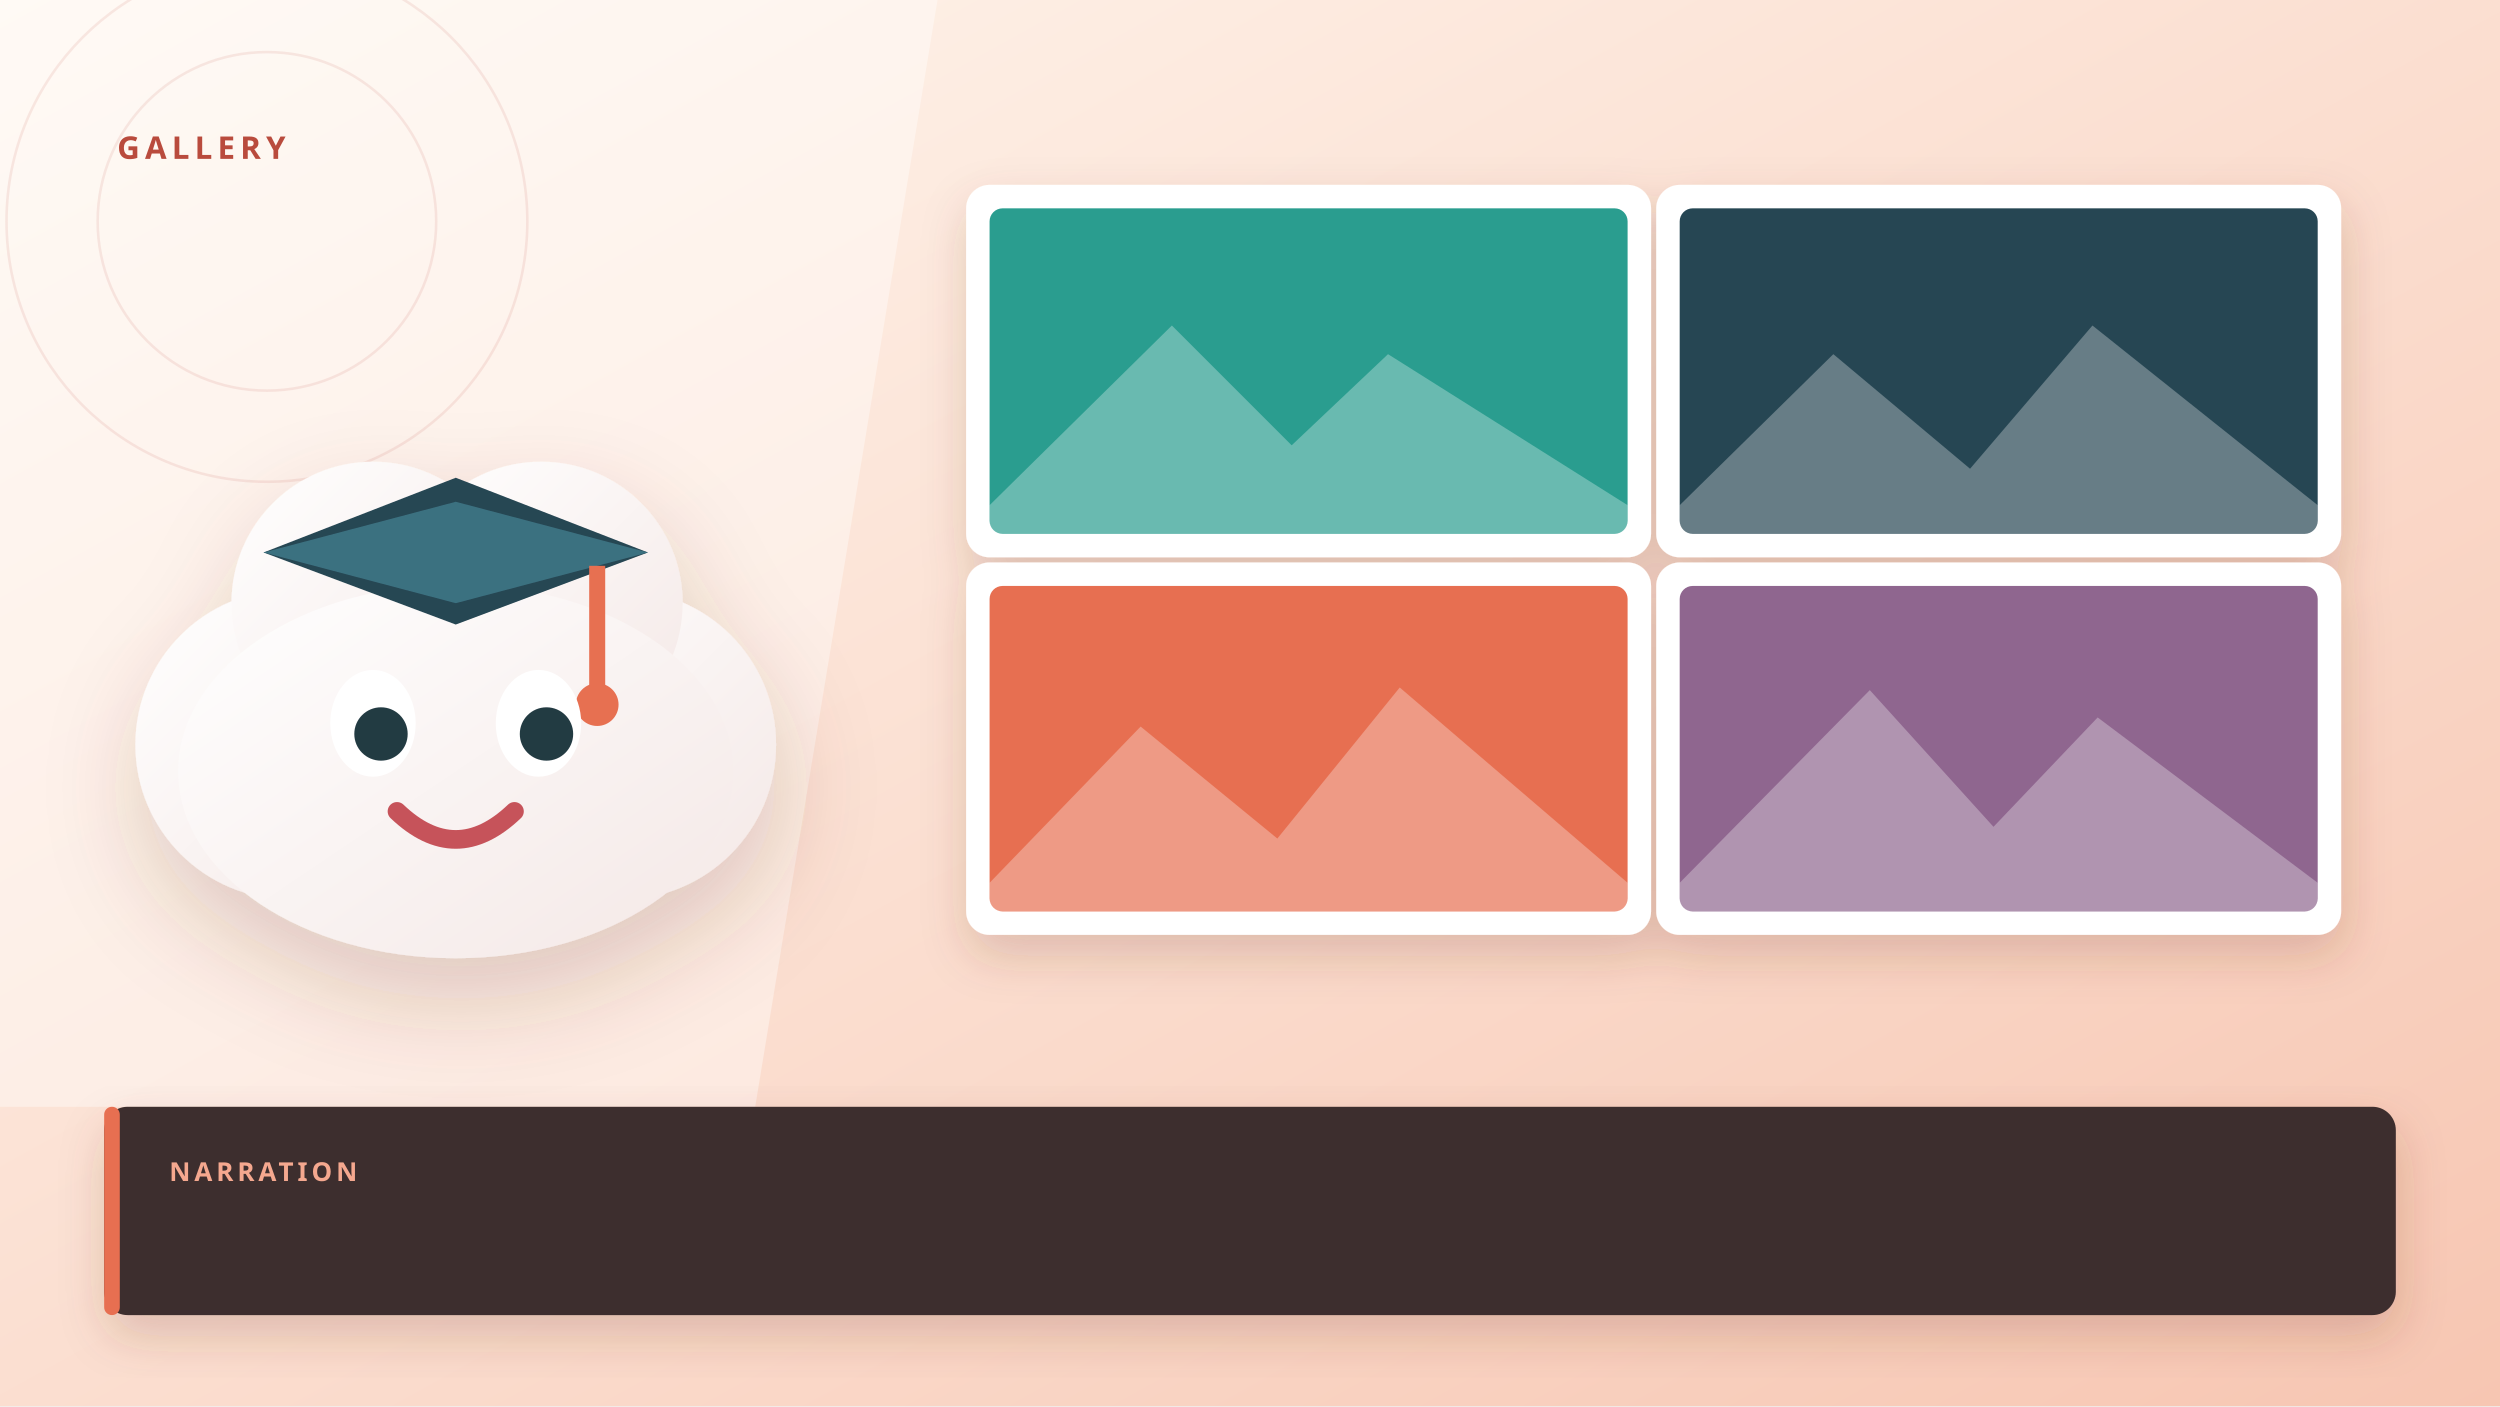
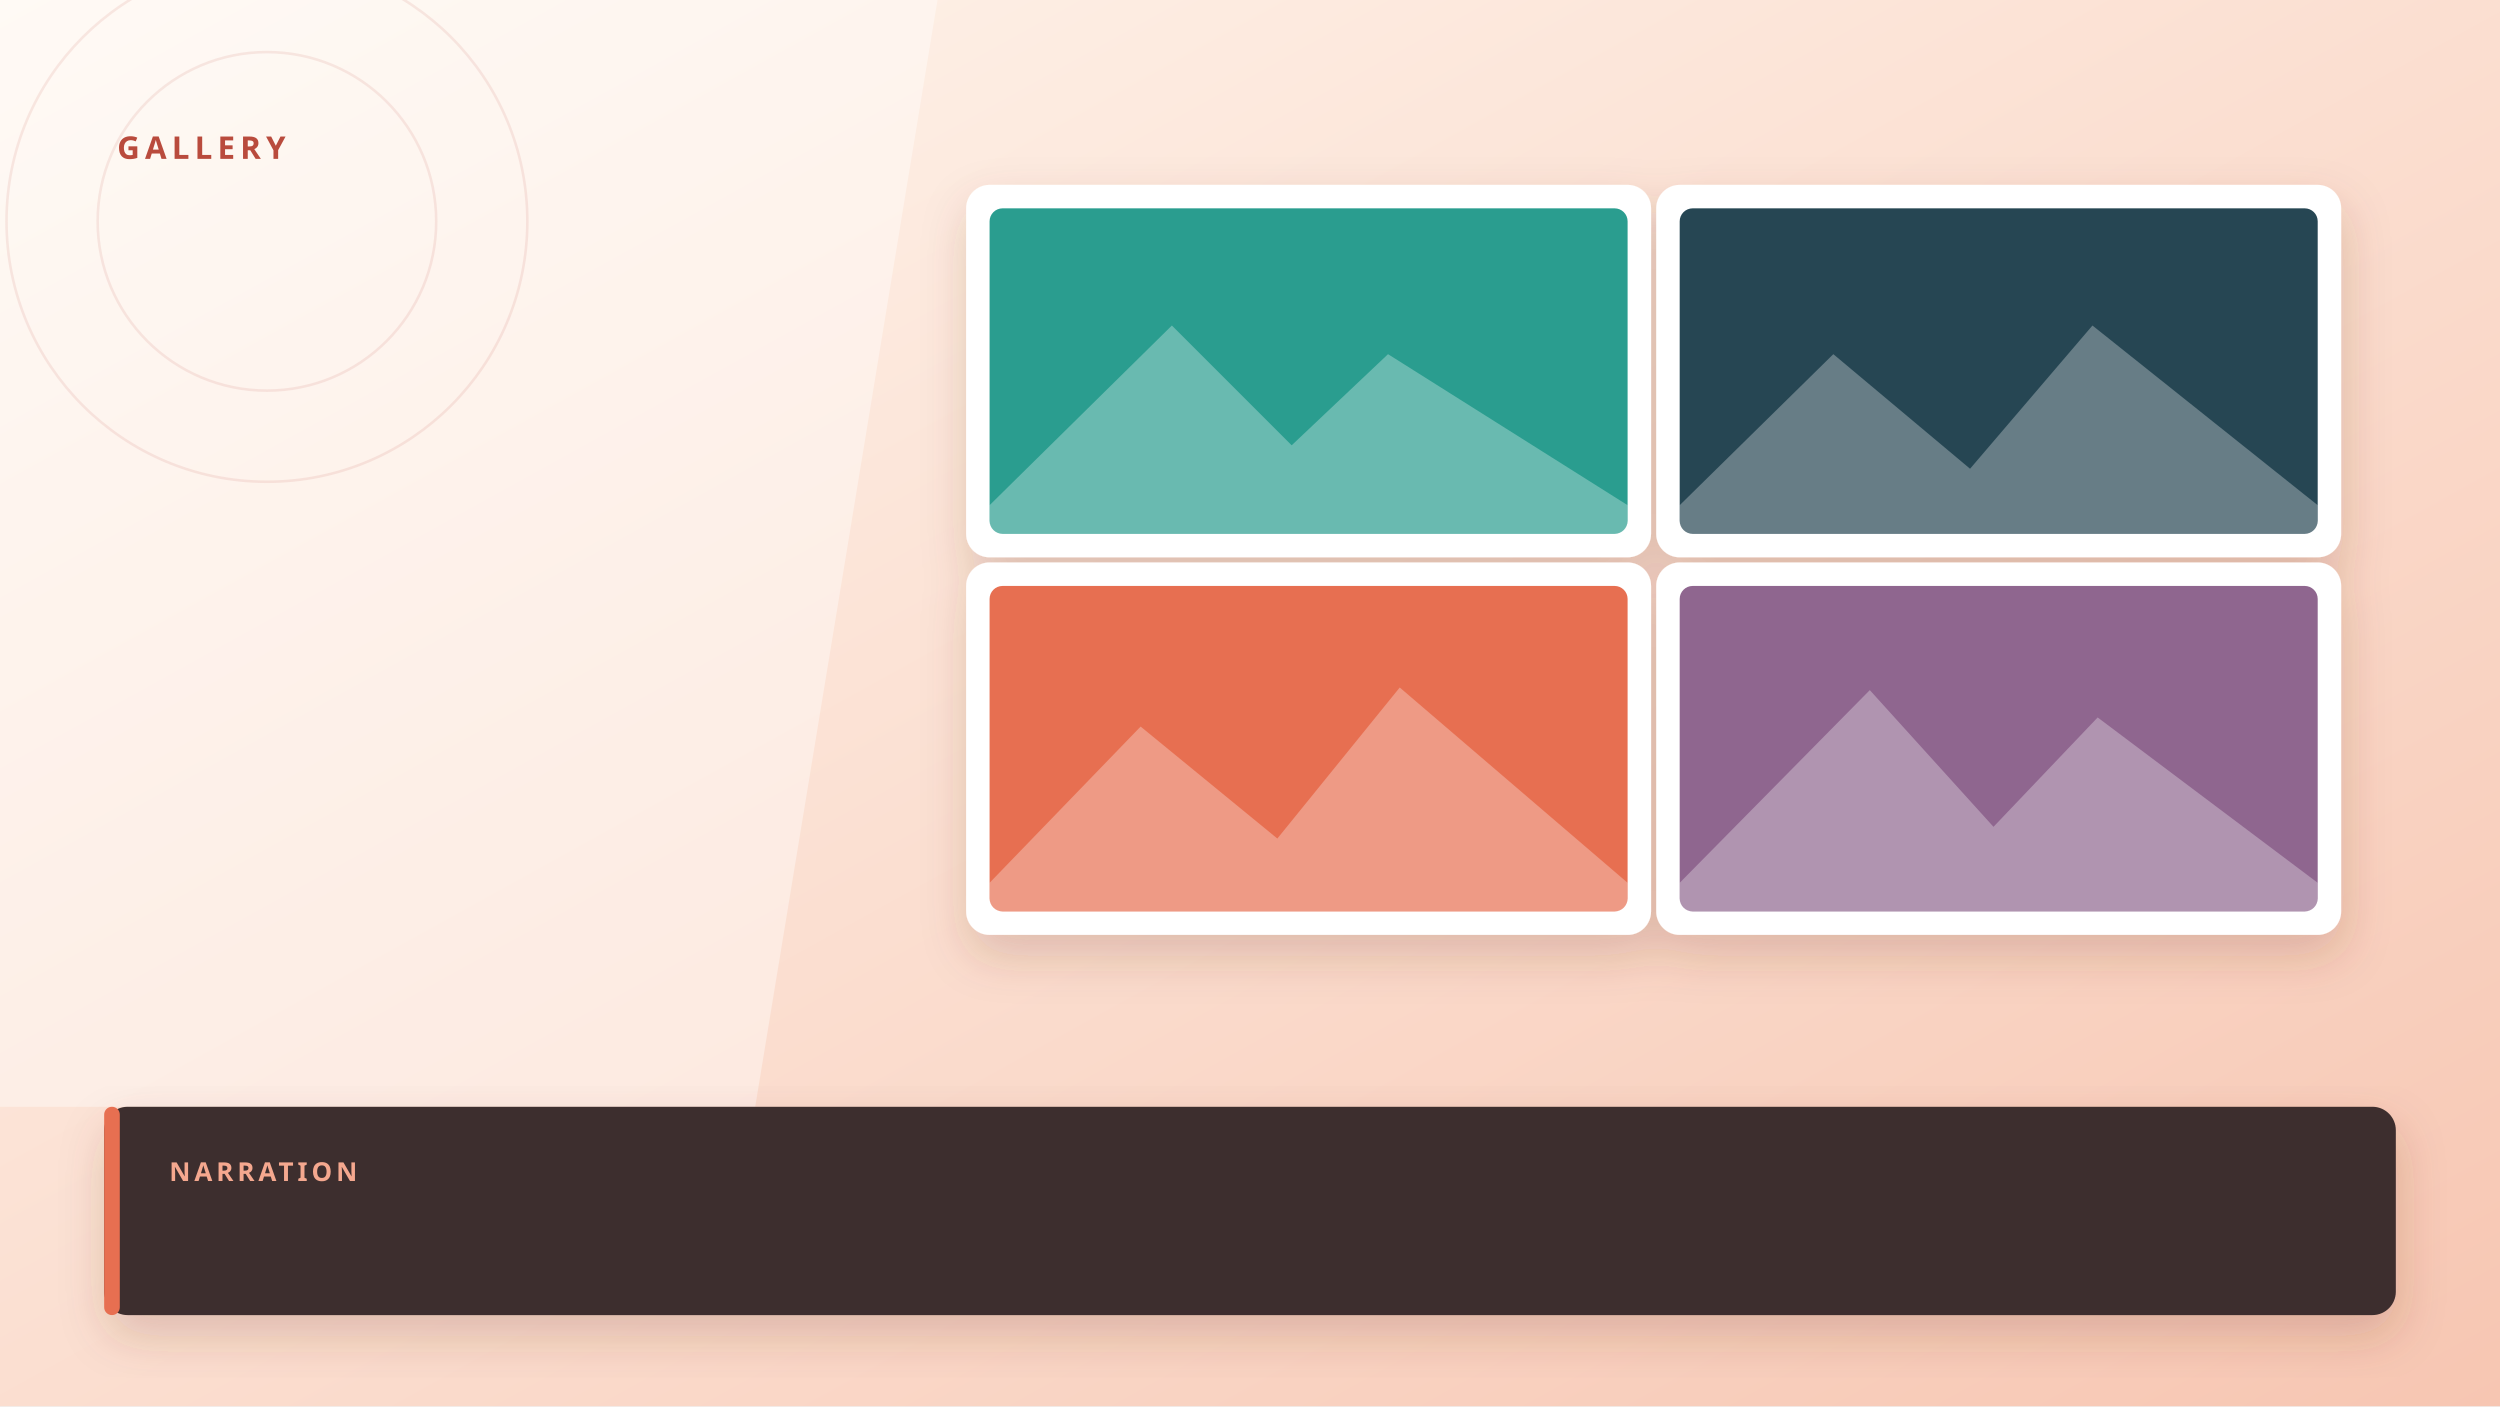
<svg xmlns="http://www.w3.org/2000/svg" viewBox="0 0 1920 1080" width="1920" height="1080">
  <defs>
    <linearGradient id="gallery-bg" x2="1" y2="1">
      <stop stop-color="#fff7ef" />
      <stop offset="1" stop-color="#f7c6b2" />
    </linearGradient>
    <linearGradient id="gallery-cloud" y2="1">
      <stop stop-color="#fff" />
      <stop offset="1" stop-color="#f4e8e6" />
    </linearGradient>
    <filter id="gallery-shadow" x="-20%" y="-20%" width="140%" height="150%">
      <feDropShadow dy="16" stdDeviation="18" flood-color="#713b2f" flood-opacity=".2" />
    </filter>
  </defs>
  <rect width="1920" height="1080" fill="url(#gallery-bg)" />
  <path d="M0 0H720L580 850H0Z" fill="#fff" opacity=".38" />
  <g fill="none" stroke="#bf5b4b" stroke-opacity=".12" stroke-width="2">
    <circle cx="205" cy="170" r="130" />
    <circle cx="205" cy="170" r="200" />
  </g>
  <text x="90" y="122" fill="#b94b3d" font-family="Segoe UI, sans-serif" font-size="24" font-weight="800" letter-spacing="4">GALLERY</text>
-   <g transform="translate(350 535) scale(2.05)" filter="url(#gallery-shadow)">
-     <circle cx="-62" cy="18" r="58" fill="url(#gallery-cloud)" />
-     <circle cx="62" cy="18" r="58" fill="url(#gallery-cloud)" />
-     <circle cx="-31" cy="-35" r="53" fill="url(#gallery-cloud)" />
-     <circle cx="32" cy="-35" r="53" fill="url(#gallery-cloud)" />
-     <ellipse cy="28" rx="104" ry="70" fill="url(#gallery-cloud)" />
-     <polygon points="-72,-54 0,-82 72,-54 0,-27" fill="#264653" />
-     <polygon points="-72,-54 0,-73 72,-54 0,-35" fill="#3b7180" />
-     <path d="M53-49V-4" stroke="#e76f51" stroke-width="6" />
-     <circle cx="53" cy="3" r="8" fill="#e76f51" />
-     <ellipse cx="-31" cy="10" rx="16" ry="20" fill="#fff" />
-     <circle cx="-28" cy="14" r="10" fill="#243b43" />
-     <ellipse cx="31" cy="10" rx="16" ry="20" fill="#fff" />
-     <circle cx="34" cy="14" r="10" fill="#243b43" />
-     <path d="M-22 43Q0 64 22 43" fill="none" stroke="#c6535a" stroke-width="7" stroke-linecap="round" />
-   </g>
  <g filter="url(#gallery-shadow)" fill="#fff">
    <rect x="742" y="142" width="526" height="286" rx="18" />
    <rect x="1272" y="142" width="526" height="286" rx="18" />
    <rect x="742" y="432" width="526" height="286" rx="18" />
    <rect x="1272" y="432" width="526" height="286" rx="18" />
  </g>
  <rect x="760" y="160" width="490" height="250" rx="10" fill="#2a9d8f" />
  <rect x="1290" y="160" width="490" height="250" rx="10" fill="#264653" />
  <rect x="760" y="450" width="490" height="250" rx="10" fill="#e76f51" />
  <rect x="1290" y="450" width="490" height="250" rx="10" fill="#8f668f" />
  <g fill="#fff" opacity=".3">
    <path d="M760 388L900 250l92 92 74-70 184 116v22H760Z" />
    <path d="M1290 388l118-116 105 88 94-110 173 138v22h-490Z" />
    <path d="M760 678l116-120 105 86 94-116 175 150v22H760Z" />
    <path d="M1290 678l146-148 95 105 80-84 169 127v22h-490Z" />
  </g>
  <rect x="80" y="850" width="1760" height="160" rx="18" fill="#3d2f2d" filter="url(#gallery-shadow)" />
  <rect x="80" y="850" width="12" height="160" rx="6" fill="#e76f51" />
  <text x="130" y="907" fill="#f5a88f" font-family="Segoe UI, sans-serif" font-size="20" font-weight="800" letter-spacing="3">NARRATION</text>
</svg>
